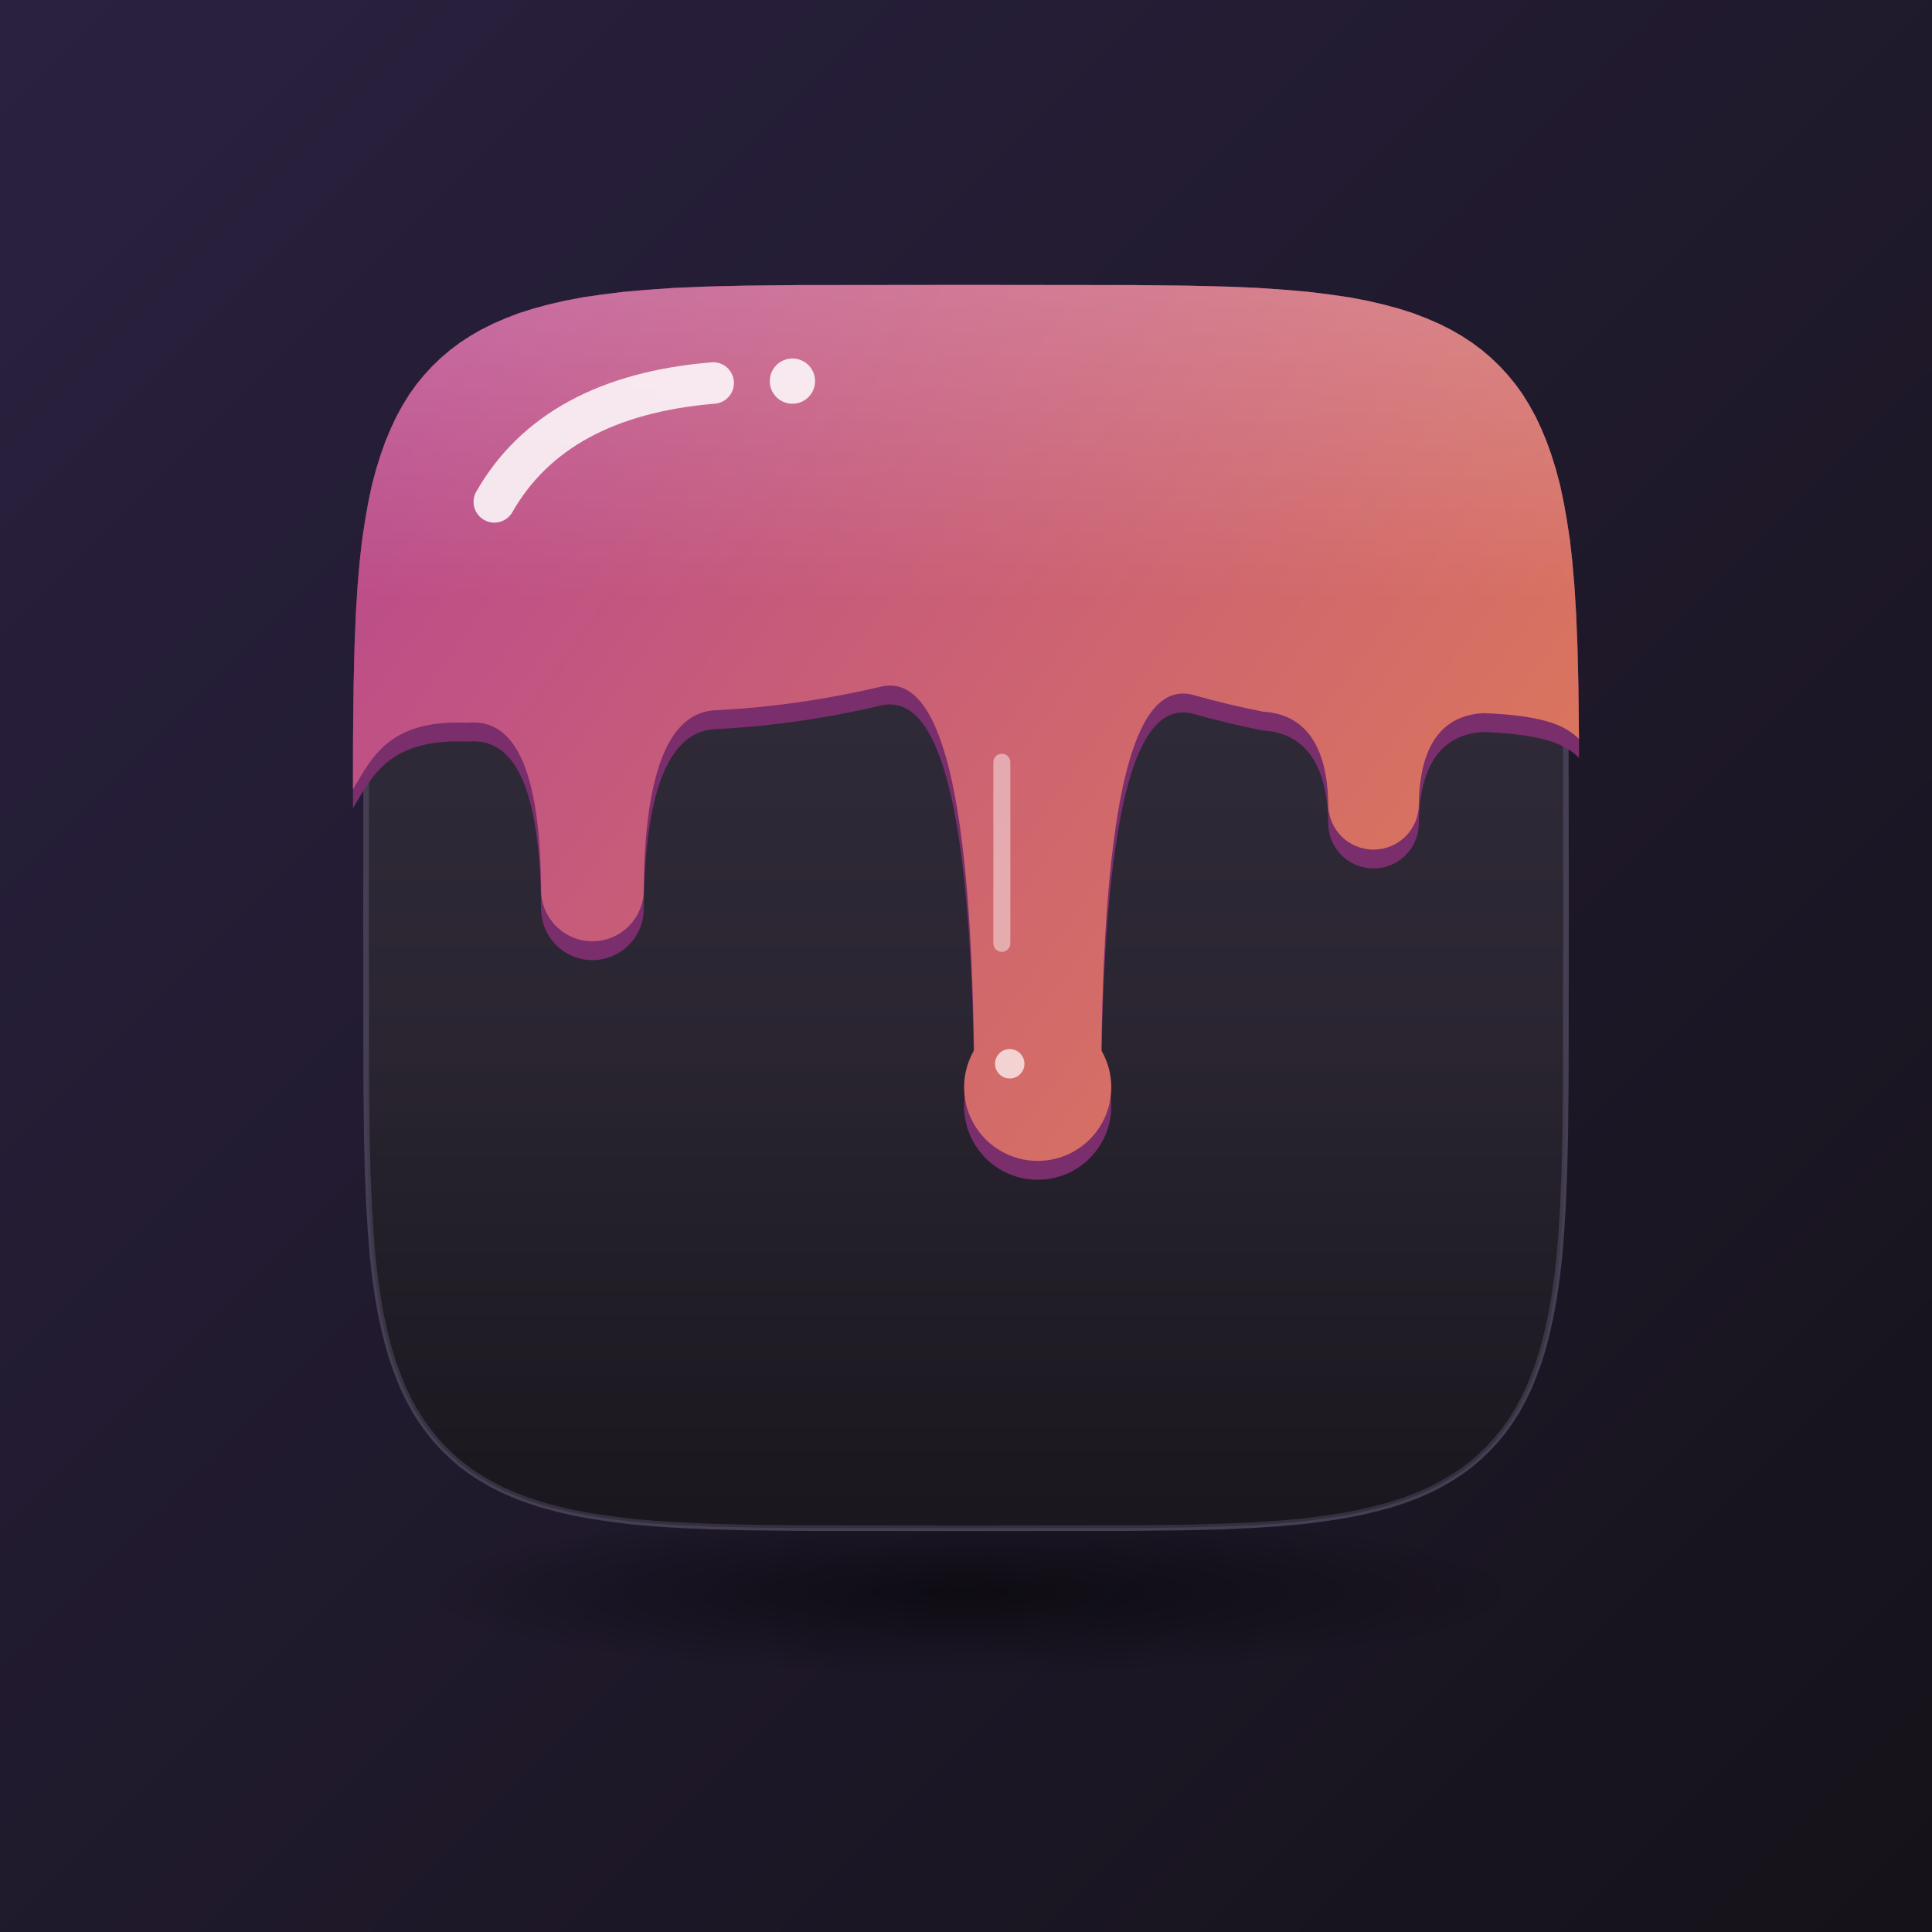
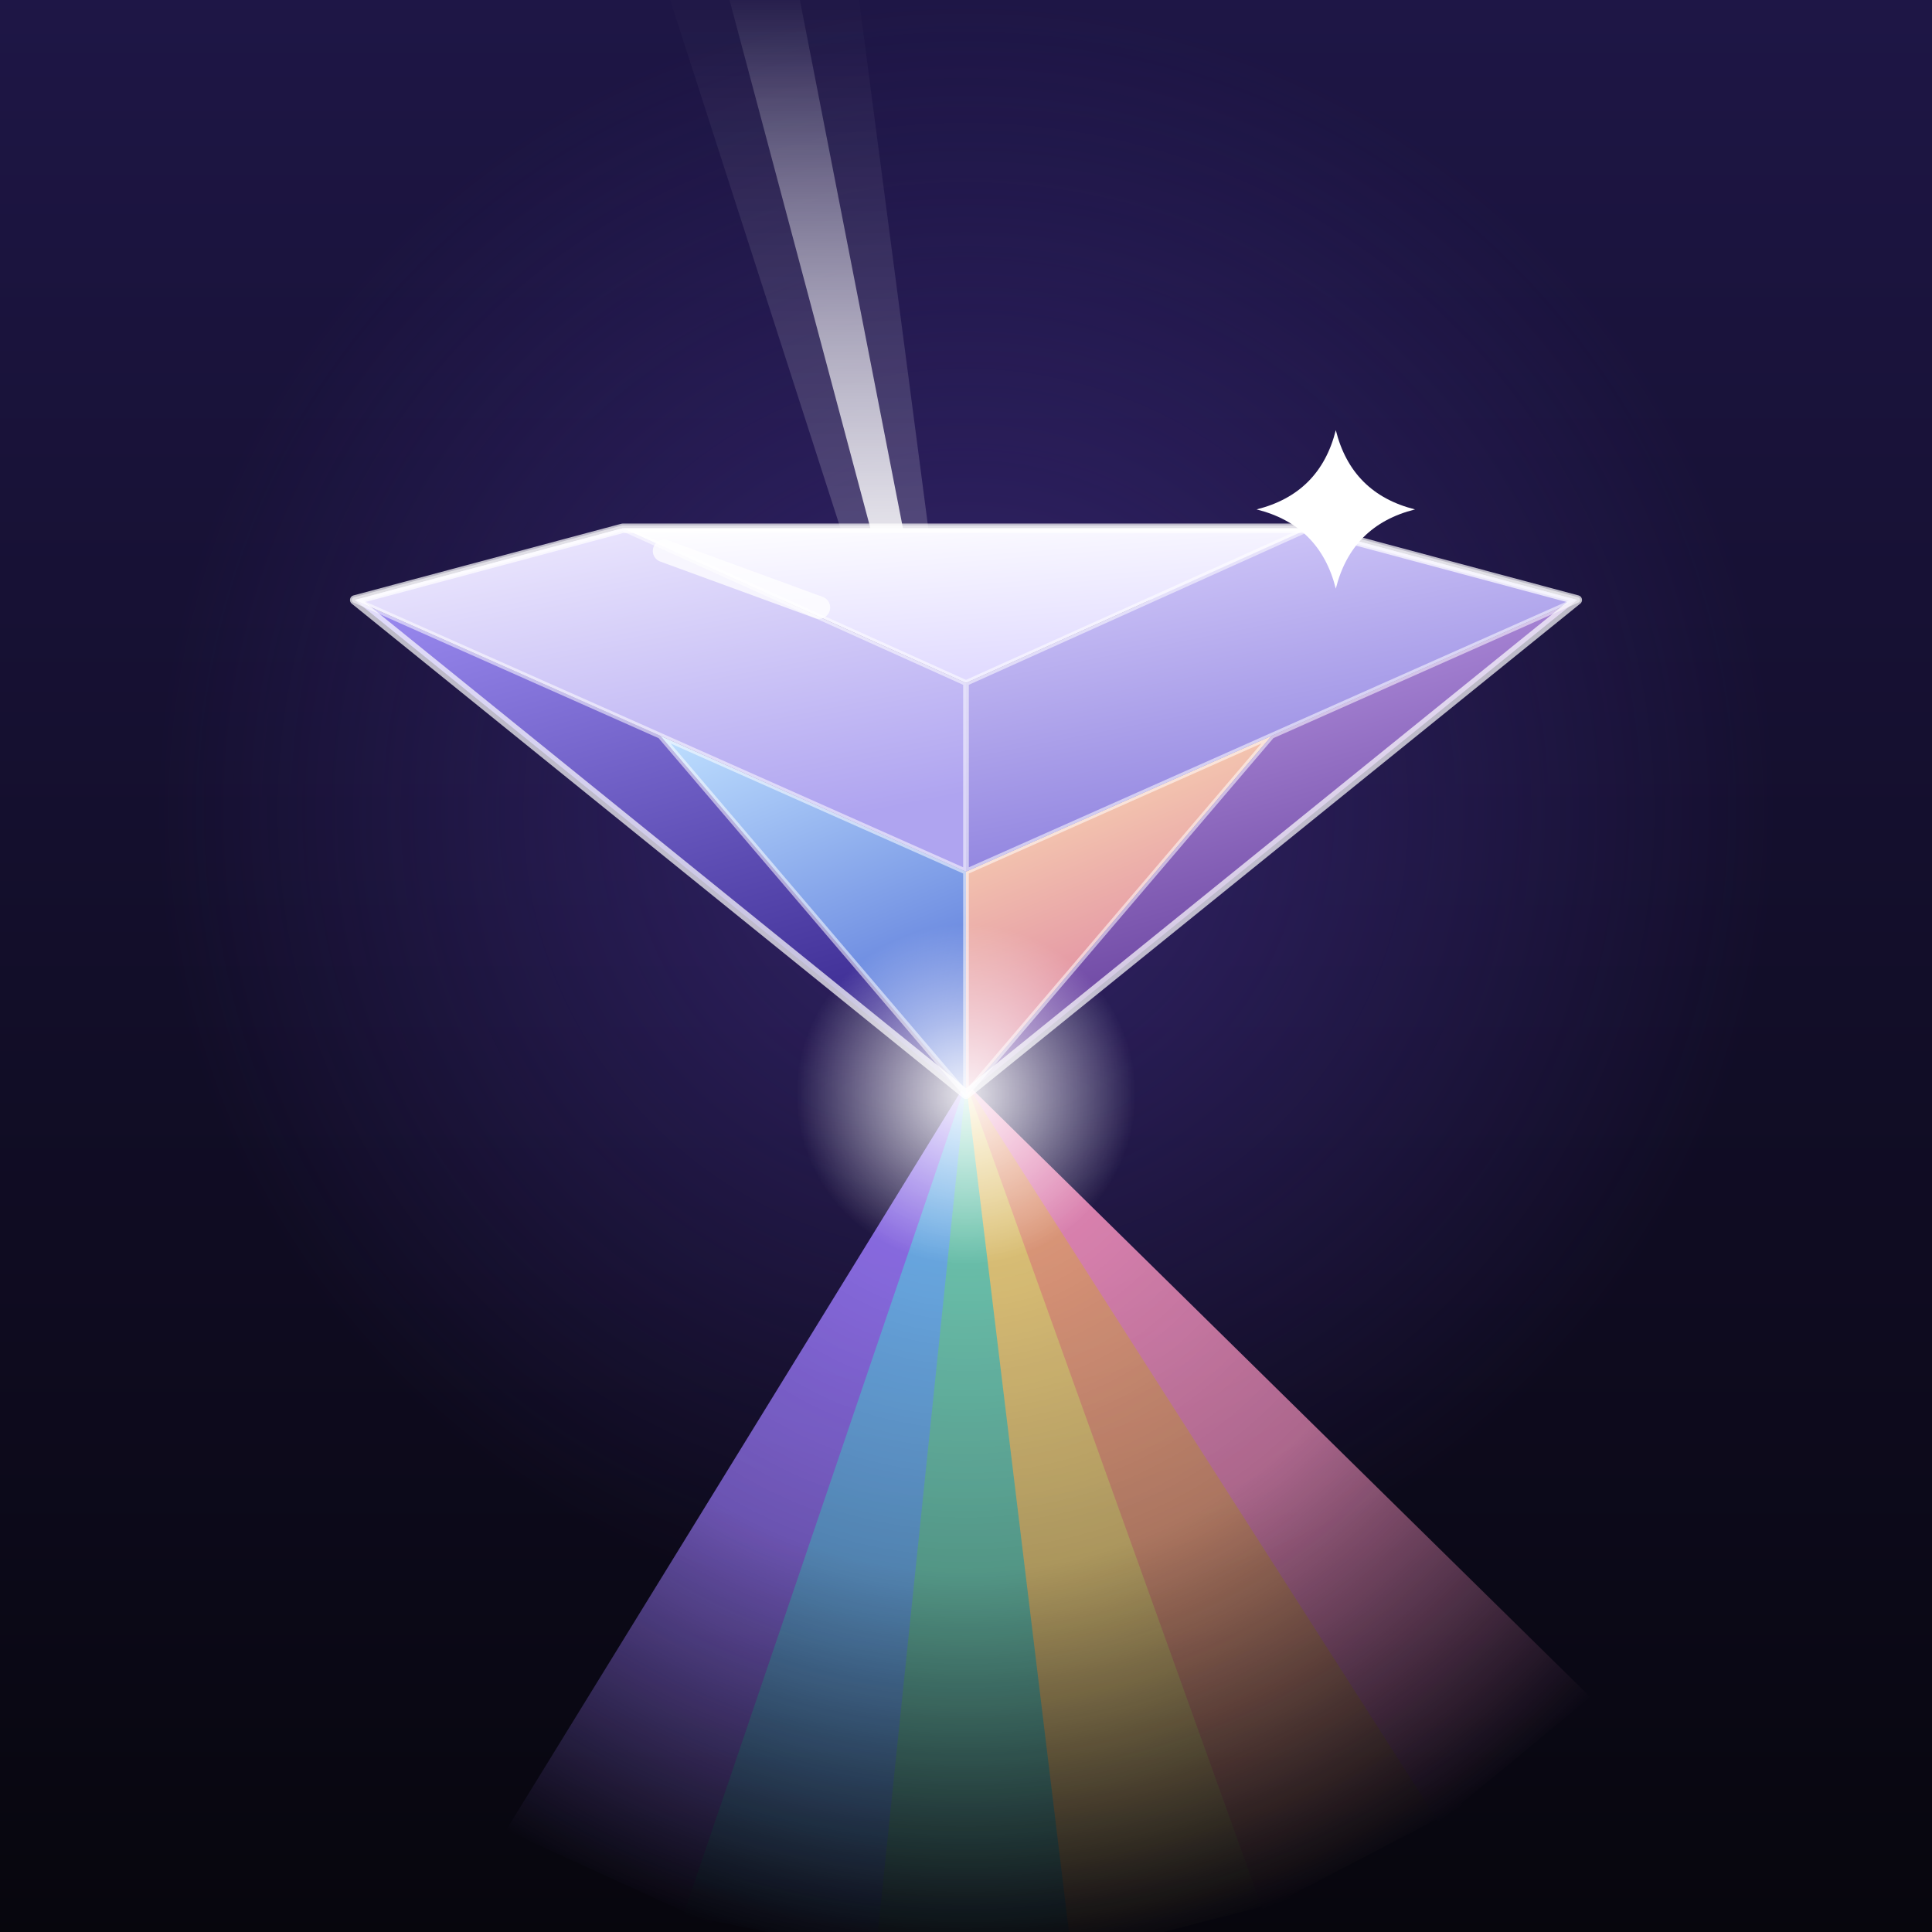
<svg xmlns="http://www.w3.org/2000/svg" viewBox="0 0 1024 1024" width="1024" height="1024">
  <defs>
-     <linearGradient id="gdbg" x1="0" y1="0" x2="1" y2="1">
-       <stop offset="0" stop-color="#2A2140" />
-       <stop offset="1" stop-color="#151219" />
+     <linearGradient id="prism" x1="0" y1="0" x2="1" y2="0">
+       <stop offset="0" stop-color="#9D7BFF" />
+       <stop offset="0.2" stop-color="#76C3FF" />
+       <stop offset="0.4" stop-color="#78E0BE" />
+       <stop offset="0.6" stop-color="#FFE07F" />
+       <stop offset="0.8" stop-color="#FFAE82" />
+       <stop offset="1" stop-color="#FF97C4" />
    </linearGradient>
-     <linearGradient id="gdtile" x1="0" y1="0" x2="0" y2="1">
-       <stop offset="0" stop-color="#36303F" />
-       <stop offset="1" stop-color="#221E28" />
+     <linearGradient id="pdbeam" x1="0" y1="0" x2="0" y2="1">
+       <stop offset="0" stop-color="#FFFFFF" stop-opacity="0" />
+       <stop offset="0.55" stop-color="#FFFFFF" stop-opacity="0.55" />
+       <stop offset="1" stop-color="#FFFFFF" stop-opacity="0.95" />
    </linearGradient>
-     <linearGradient id="gdglaze" x1="194" y1="158" x2="830" y2="618" gradientUnits="userSpaceOnUse">
-       <stop offset="0" stop-color="#B8488F" />
-       <stop offset="1" stop-color="#E07D55" />
+     <radialGradient id="pdtip" cx="512" cy="580" r="90" gradientUnits="userSpaceOnUse">
+       <stop offset="0" stop-color="#FFFFFF" stop-opacity="0.9" />
+       <stop offset="1" stop-color="#FFFFFF" stop-opacity="0" />
+     </radialGradient>
+     <radialGradient id="pdfadeG" cx="512" cy="580" r="460" gradientUnits="userSpaceOnUse">
+       <stop offset="0" stop-color="#FFFFFF" />
+       <stop offset="0.55" stop-color="#B4B4B4" />
+       <stop offset="1" stop-color="#000000" />
+     </radialGradient>
+     <mask id="pdfade" maskUnits="userSpaceOnUse" x="0" y="0" width="1024" height="1024">
+       <rect width="1024" height="1024" fill="url(#pdfadeG)" />
+     </mask>
+     <linearGradient id="pdbg" x1="0" y1="0" x2="0" y2="1">
+       <stop offset="0" stop-color="#1E1646" />
+       <stop offset="1" stop-color="#07060D" />
    </linearGradient>
-     <linearGradient id="gdsheen" x1="0" y1="0" x2="0" y2="1">
-       <stop offset="0" stop-color="#FFFFFF" stop-opacity="0.28" />
-       <stop offset="0.45" stop-color="#FFFFFF" stop-opacity="0" />
+     <radialGradient id="pdglow" cx="512" cy="430" r="430" gradientUnits="userSpaceOnUse">
+       <stop offset="0" stop-color="#4E36A0" stop-opacity="0.55" />
+       <stop offset="1" stop-color="#4E36A0" stop-opacity="0" />
+     </radialGradient>
+     <linearGradient id="pdlit-pvLo" x1="0" y1="0" x2="0.35" y2="1">
+       <stop offset="0" stop-color="#9C8CF2" />
+       <stop offset="1" stop-color="#3C2C93" />
    </linearGradient>
-     <radialGradient id="gdshadow" cx="0.5" cy="0.5" r="0.5">
-       <stop offset="0" stop-color="#000000" stop-opacity="0.5" />
-       <stop offset="1" stop-color="#000000" stop-opacity="0" />
-     </radialGradient>
-     <linearGradient id="gdbase" x1="0" y1="0" x2="0" y2="1">
-       <stop offset="0.6" stop-color="#000000" stop-opacity="0" />
-       <stop offset="1" stop-color="#000000" stop-opacity="0.25" />
+     <linearGradient id="pdlit-pvLi" x1="0" y1="0" x2="0.35" y2="1">
+       <stop offset="0" stop-color="#BFE0FF" />
+       <stop offset="1" stop-color="#5A78DA" />
    </linearGradient>
-     <clipPath id="gdclip">
-       <path d="M837 484 L836.9 575.2 L836.6 604.3 L836.1 625.4 L835.4 642.6 L834.5 657.2 L833.4 670.1 L832.1 681.7 L830.5 692.2 L828.8 701.8 L826.9 710.8 L824.7 719.1 L822.3 726.8 L819.7 734.1 L816.9 740.8 L813.9 747.2 L810.6 753.2 L807.1 758.9 L803.3 764.2 L799.2 769.2 L794.9 773.9 L790.3 778.3 L785.5 782.4 L780.3 786.3 L774.8 789.9 L768.9 793.3 L762.7 796.4 L756 799.3 L749 802 L741.4 804.4 L733.3 806.6 L724.6 808.6 L715.2 810.4 L704.9 811.9 L693.6 813.3 L681 814.4 L666.7 815.4 L650 816.1 L629.4 816.6 L601 816.9 L512 817 L423 816.9 L394.6 816.6 L374 816.1 L357.3 815.4 L343 814.4 L330.4 813.3 L319.1 811.9 L308.8 810.4 L299.4 808.6 L290.7 806.6 L282.6 804.4 L275 802 L268 799.3 L261.3 796.4 L255.1 793.3 L249.2 789.9 L243.7 786.3 L238.5 782.4 L233.7 778.3 L229.1 773.9 L224.8 769.2 L220.7 764.2 L216.9 758.9 L213.4 753.2 L210.1 747.2 L207.1 740.8 L204.3 734.1 L201.7 726.8 L199.3 719.1 L197.1 710.8 L195.2 701.8 L193.5 692.2 L191.9 681.7 L190.6 670.1 L189.5 657.2 L188.6 642.6 L187.9 625.4 L187.4 604.3 L187.1 575.2 L187 484 L187.1 392.8 L187.4 363.7 L187.9 342.6 L188.6 325.4 L189.5 310.8 L190.6 297.9 L191.9 286.3 L193.5 275.8 L195.2 266.2 L197.1 257.2 L199.3 248.9 L201.7 241.2 L204.3 233.9 L207.1 227.2 L210.1 220.8 L213.4 214.8 L216.9 209.1 L220.7 203.8 L224.8 198.8 L229.1 194.1 L233.7 189.7 L238.5 185.6 L243.7 181.7 L249.2 178.1 L255.1 174.7 L261.3 171.6 L268 168.7 L275 166 L282.6 163.6 L290.7 161.4 L299.4 159.4 L308.8 157.6 L319.1 156.1 L330.4 154.7 L343 153.6 L357.3 152.6 L374 151.9 L394.6 151.4 L423 151.1 L512 151 L601 151.1 L629.4 151.4 L650 151.9 L666.7 152.6 L681 153.6 L693.6 154.7 L704.9 156.1 L715.2 157.6 L724.6 159.4 L733.3 161.4 L741.4 163.6 L749 166 L756 168.7 L762.7 171.6 L768.9 174.7 L774.8 178.1 L780.3 181.7 L785.5 185.6 L790.3 189.7 L794.9 194.1 L799.2 198.8 L803.3 203.8 L807.1 209.1 L810.6 214.8 L813.9 220.8 L816.9 227.2 L819.7 233.9 L822.3 241.2 L824.7 248.9 L826.9 257.2 L828.8 266.2 L830.5 275.8 L832.1 286.3 L833.4 297.9 L834.5 310.8 L835.4 325.4 L836.1 342.6 L836.6 363.7 L836.9 392.8 Z" />
-     </clipPath>
+     <linearGradient id="pdlit-pvRi" x1="0" y1="0" x2="0.35" y2="1">
+       <stop offset="0" stop-color="#FFE6B6" />
+       <stop offset="1" stop-color="#D9789E" />
+     </linearGradient>
+     <linearGradient id="pdlit-pvRo" x1="0" y1="0" x2="0.35" y2="1">
+       <stop offset="0" stop-color="#C9A8F2" />
+       <stop offset="1" stop-color="#57308F" />
+     </linearGradient>
+     <linearGradient id="pdlit-crB" x1="0" y1="0" x2="0.35" y2="1">
+       <stop offset="0" stop-color="#D8D0FF" />
+       <stop offset="1" stop-color="#A99DEB" />
+     </linearGradient>
+     <linearGradient id="pdlit-crL" x1="0" y1="0" x2="0.35" y2="1">
+       <stop offset="0" stop-color="#F2EEFF" />
+       <stop offset="1" stop-color="#AFA4F0" />
+     </linearGradient>
+     <linearGradient id="pdlit-crR" x1="0" y1="0" x2="0.35" y2="1">
+       <stop offset="0" stop-color="#D9D1FC" />
+       <stop offset="1" stop-color="#8B7EDD" />
+     </linearGradient>
+     <linearGradient id="pdlit-tbl" x1="0" y1="0" x2="0.35" y2="1">
+       <stop offset="0" stop-color="#FFFFFF" />
+       <stop offset="1" stop-color="#E1DBFF" />
+     </linearGradient>
  </defs>
-   <rect width="1024" height="1024" fill="url(#gdbg)" />
-   <ellipse cx="512" cy="844" rx="292.56" ry="44" fill="url(#gdshadow)" />
-   <path d="M830 484 L829.9 573.3 L829.6 601.8 L829.1 622.4 L828.4 639.2 L827.5 653.6 L826.5 666.2 L825.2 677.5 L823.7 687.8 L822 697.3 L820.1 706 L818 714.1 L815.7 721.7 L813.1 728.8 L810.4 735.5 L807.4 741.7 L804.2 747.6 L800.7 753.1 L797 758.3 L793 763.2 L788.8 767.8 L784.3 772.1 L779.6 776.2 L774.5 780 L769.1 783.5 L763.4 786.8 L757.3 789.9 L750.8 792.7 L743.9 795.3 L736.5 797.7 L728.6 799.8 L720 801.8 L710.8 803.5 L700.8 805 L689.7 806.4 L677.4 807.5 L663.4 808.4 L647.1 809.1 L626.9 809.6 L599.1 809.9 L512 810 L424.9 809.9 L397.1 809.6 L376.9 809.1 L360.6 808.4 L346.6 807.5 L334.3 806.4 L323.2 805 L313.2 803.5 L304 801.8 L295.4 799.8 L287.5 797.7 L280.1 795.3 L273.2 792.7 L266.7 789.9 L260.6 786.8 L254.9 783.5 L249.5 780 L244.4 776.2 L239.7 772.1 L235.2 767.8 L231 763.2 L227 758.3 L223.3 753.1 L219.8 747.6 L216.6 741.7 L213.6 735.5 L210.9 728.8 L208.3 721.7 L206 714.1 L203.9 706 L202 697.3 L200.3 687.8 L198.8 677.5 L197.5 666.2 L196.5 653.6 L195.6 639.2 L194.9 622.4 L194.4 601.8 L194.1 573.3 L194 484 L194.1 394.7 L194.4 366.2 L194.9 345.6 L195.6 328.8 L196.5 314.4 L197.5 301.8 L198.8 290.5 L200.3 280.2 L202 270.7 L203.9 262 L206 253.9 L208.3 246.3 L210.9 239.2 L213.6 232.5 L216.6 226.3 L219.8 220.4 L223.3 214.9 L227 209.7 L231 204.8 L235.2 200.2 L239.7 195.9 L244.4 191.8 L249.5 188 L254.9 184.5 L260.6 181.2 L266.7 178.1 L273.2 175.3 L280.1 172.7 L287.5 170.3 L295.4 168.2 L304 166.2 L313.2 164.5 L323.2 163 L334.3 161.6 L346.6 160.5 L360.6 159.6 L376.9 158.9 L397.1 158.4 L424.9 158.1 L512 158 L599.1 158.1 L626.9 158.4 L647.1 158.9 L663.4 159.6 L677.4 160.5 L689.7 161.6 L700.8 163 L710.8 164.5 L720 166.2 L728.6 168.2 L736.5 170.3 L743.9 172.7 L750.8 175.3 L757.3 178.1 L763.4 181.2 L769.1 184.5 L774.5 188 L779.6 191.8 L784.3 195.9 L788.8 200.2 L793 204.8 L797 209.7 L800.7 214.9 L804.2 220.4 L807.4 226.3 L810.4 232.5 L813.1 239.2 L815.7 246.3 L818 253.9 L820.1 262 L822 270.7 L823.7 280.2 L825.2 290.5 L826.5 301.8 L827.5 314.4 L828.4 328.8 L829.1 345.6 L829.6 366.2 L829.9 394.7 Z" fill="url(#gdtile)" stroke="#463E52" stroke-width="3" />
-   <path d="M830 484 L829.9 573.3 L829.6 601.8 L829.1 622.4 L828.4 639.2 L827.5 653.6 L826.5 666.2 L825.2 677.5 L823.7 687.8 L822 697.3 L820.1 706 L818 714.1 L815.7 721.7 L813.1 728.8 L810.4 735.5 L807.4 741.7 L804.2 747.6 L800.7 753.1 L797 758.3 L793 763.2 L788.8 767.8 L784.3 772.1 L779.6 776.2 L774.5 780 L769.1 783.5 L763.4 786.8 L757.3 789.9 L750.8 792.7 L743.9 795.3 L736.5 797.7 L728.6 799.8 L720 801.8 L710.8 803.5 L700.8 805 L689.7 806.4 L677.4 807.5 L663.4 808.4 L647.1 809.1 L626.9 809.6 L599.1 809.9 L512 810 L424.9 809.9 L397.1 809.6 L376.9 809.1 L360.6 808.4 L346.6 807.5 L334.3 806.4 L323.2 805 L313.2 803.5 L304 801.8 L295.4 799.8 L287.5 797.7 L280.1 795.3 L273.2 792.7 L266.7 789.9 L260.6 786.8 L254.9 783.5 L249.5 780 L244.4 776.2 L239.7 772.1 L235.2 767.8 L231 763.2 L227 758.3 L223.3 753.1 L219.8 747.6 L216.6 741.7 L213.6 735.5 L210.9 728.8 L208.3 721.7 L206 714.1 L203.9 706 L202 697.3 L200.3 687.8 L198.8 677.5 L197.5 666.2 L196.5 653.6 L195.6 639.2 L194.9 622.4 L194.4 601.8 L194.1 573.3 L194 484 L194.1 394.7 L194.4 366.2 L194.9 345.6 L195.6 328.8 L196.5 314.4 L197.5 301.8 L198.8 290.5 L200.3 280.2 L202 270.7 L203.9 262 L206 253.9 L208.3 246.3 L210.9 239.2 L213.6 232.5 L216.6 226.3 L219.8 220.4 L223.3 214.9 L227 209.7 L231 204.8 L235.2 200.2 L239.7 195.9 L244.4 191.8 L249.5 188 L254.9 184.5 L260.6 181.2 L266.7 178.1 L273.2 175.3 L280.1 172.7 L287.5 170.3 L295.4 168.2 L304 166.2 L313.2 164.5 L323.2 163 L334.3 161.6 L346.6 160.5 L360.6 159.6 L376.9 158.9 L397.1 158.4 L424.9 158.1 L512 158 L599.1 158.1 L626.9 158.4 L647.1 158.9 L663.4 159.6 L677.4 160.5 L689.7 161.6 L700.8 163 L710.8 164.5 L720 166.2 L728.6 168.2 L736.5 170.3 L743.9 172.7 L750.8 175.3 L757.3 178.1 L763.4 181.2 L769.1 184.5 L774.5 188 L779.6 191.8 L784.3 195.9 L788.8 200.2 L793 204.8 L797 209.7 L800.7 214.9 L804.2 220.4 L807.4 226.3 L810.4 232.5 L813.1 239.2 L815.7 246.3 L818 253.9 L820.1 262 L822 270.7 L823.7 280.2 L825.2 290.5 L826.5 301.8 L827.5 314.4 L828.4 328.8 L829.1 345.6 L829.6 366.2 L829.9 394.7 Z" fill="url(#gdbase)" />
-   <g clip-path="url(#gdclip)">
-     <g transform="translate(0 10)">
-       <path d="M154 78 L870 78 L870 404 C824 404 856.5 380.6 786.5 378 C765.1 378.9 752.5 394.1 752 426.3 C752 439.6 741.3 450.3 728 450.3 C714.7 450.3 704 439.6 704 426.3 C703.5 394.1 690.9 378.5 669.5 377.2 C657 374.8 644.4 371.7 631.9 368.2 C602 361 584.3 417.6 583.6 574.6 C583.6 593.2 568.6 608.2 550 608.2 C531.4 608.2 516.4 593.2 516.4 574.6 C515.7 417.6 498 358.3 468.1 363.7 C438.8 370.6 409.6 374.9 380.3 376.4 C356.1 376.6 341.7 405.3 341.2 471.7 C341.2 486.7 329 498.9 314 498.9 C299 498.9 286.8 486.7 286.8 471.7 C286.3 405.3 271.9 380.6 247.7 383.1 C177.7 379.9 200 440 154 440 Z" fill="#7A2E6B" />
-       <circle cx="550" cy="576.3" r="39" fill="#7A2E6B" />
+   <rect width="1024" height="1024" fill="url(#pdbg)" />
+   <rect width="1024" height="1024" fill="url(#pdglow)" />
+   <g id="pd-mark">
+     <path d="M352 -10 L454 -10 L497 318 L459 322 Z" fill="url(#pdbeam)" opacity="0.22" />
+     <path d="M384 -10 L422 -10 L486 318 L472 320 Z" fill="url(#pdbeam)" />
+     <g mask="url(#pdfade)" opacity="0.92">
+       <path d="M512 574 L268.2 970.1 L377.1 1019.8 Z" fill="#9D7BFF" />
+       <path d="M512 574 L362.2 1014.9 L479.5 1038.9 Z" fill="#76C3FF" />
+       <path d="M512 574 L463.9 1037.5 L583.6 1034.4 Z" fill="#78E0BE" />
+       <path d="M512 574 L568.1 1036.6 L683.9 1006.7 Z" fill="#FFE07F" />
+       <path d="M512 574 L669.3 1012.3 L775.5 957 Z" fill="#FFAE82" />
+       <path d="M512 574 L762.5 965.8 L842.9 899.5 Z" fill="#FF97C4" />
    </g>
-     <path d="M154 78 L870 78 L870 404 C824 404 856.5 380.6 786.5 378 C765.1 378.9 752.5 394.1 752 426.3 C752 439.6 741.3 450.3 728 450.3 C714.7 450.3 704 439.6 704 426.3 C703.5 394.1 690.9 378.5 669.5 377.2 C657 374.8 644.4 371.7 631.9 368.2 C602 361 584.3 417.6 583.6 574.6 C583.6 593.2 568.6 608.2 550 608.2 C531.4 608.2 516.4 593.2 516.4 574.6 C515.7 417.6 498 358.3 468.1 363.7 C438.8 370.6 409.6 374.9 380.3 376.4 C356.1 376.6 341.7 405.3 341.2 471.7 C341.2 486.7 329 498.9 314 498.9 C299 498.9 286.8 486.7 286.8 471.7 C286.3 405.3 271.9 380.6 247.7 383.1 C177.7 379.9 200 440 154 440 Z" fill="url(#gdglaze)" />
-     <circle cx="550" cy="576.3" r="39" fill="url(#gdglaze)" />
-     <path d="M154 78 L870 78 L870 404 C824 404 856.5 380.6 786.5 378 C765.1 378.9 752.5 394.1 752 426.3 C752 439.6 741.3 450.3 728 450.3 C714.7 450.3 704 439.6 704 426.3 C703.5 394.1 690.9 378.5 669.5 377.2 C657 374.8 644.4 371.7 631.9 368.2 C602 361 584.3 417.6 583.6 574.6 C583.6 593.2 568.6 608.2 550 608.2 C531.4 608.2 516.4 593.2 516.4 574.6 C515.7 417.6 498 358.3 468.1 363.7 C438.8 370.6 409.6 374.9 380.3 376.4 C356.1 376.6 341.7 405.3 341.2 471.7 C341.2 486.7 329 498.9 314 498.9 C299 498.9 286.8 486.7 286.8 471.7 C286.3 405.3 271.9 380.6 247.7 383.1 C177.7 379.9 200 440 154 440 Z" fill="url(#gdsheen)" />
+     <path d="M188 318 L350 390 L512 580 Z" fill="url(#pdlit-pvLo)" />
+     <path d="M350 390 L512 462 L512 580 Z" fill="url(#pdlit-pvLi)" />
+     <path d="M512 462 L674 390 L512 580 Z" fill="url(#pdlit-pvRi)" />
+     <path d="M674 390 L836 318 L512 580 Z" fill="url(#pdlit-pvRo)" />
+     <path d="M330 280 L694 280 L836 318 L188 318 Z" fill="url(#pdlit-crB)" />
+     <path d="M330 280 L512 362 L512 462 L188 318 Z" fill="url(#pdlit-crL)" />
+     <path d="M512 362 L694 280 L836 318 L512 462 Z" fill="url(#pdlit-crR)" />
+     <path d="M330 280 L694 280 L512 362 Z" fill="url(#pdlit-tbl)" />
+     <path d="M330 280 L694 280 M694 280 L512 362 M512 362 L330 280 M330 280 L188 318 M694 280 L836 318 M512 362 L512 462 M188 318 L512 462 M512 462 L836 318 M350 390 L512 580 M512 462 L512 580 M674 390 L512 580" fill="none" stroke="#FFFFFF" stroke-opacity="0.55" stroke-width="3" stroke-linecap="round" />
+     <path d="M188 318 L330 280 L694 280 L836 318 L512 580 Z" fill="none" stroke="#FFFFFF" stroke-opacity="0.7" stroke-width="5" stroke-linejoin="round" />
+     <circle cx="512" cy="580" r="90" fill="url(#pdtip)" />
+     <path d="M352 292 L434 322" fill="none" stroke="#FFFFFF" stroke-width="12" stroke-linecap="round" opacity="0.75" />
+     <path d="M708 228 Q716.4 261.6 750 270 Q716.4 278.4 708 312 Q699.6 278.4 666 270 Q699.6 261.6 708 228 Z" fill="#FFFFFF" />
  </g>
-   <path d="M262 266 Q294 210 378 203" fill="none" stroke="#FFFFFF" stroke-width="22" stroke-linecap="round" opacity="0.85" />
-   <circle cx="420" cy="202" r="12" fill="#FFFFFF" opacity="0.85" />
-   <path d="M531 404 L531 500" fill="none" stroke="#FFFFFF" stroke-width="9" stroke-linecap="round" opacity="0.45" />
-   <circle cx="535.18" cy="563.82" r="7.8" fill="#FFFFFF" opacity="0.7" />
</svg>
